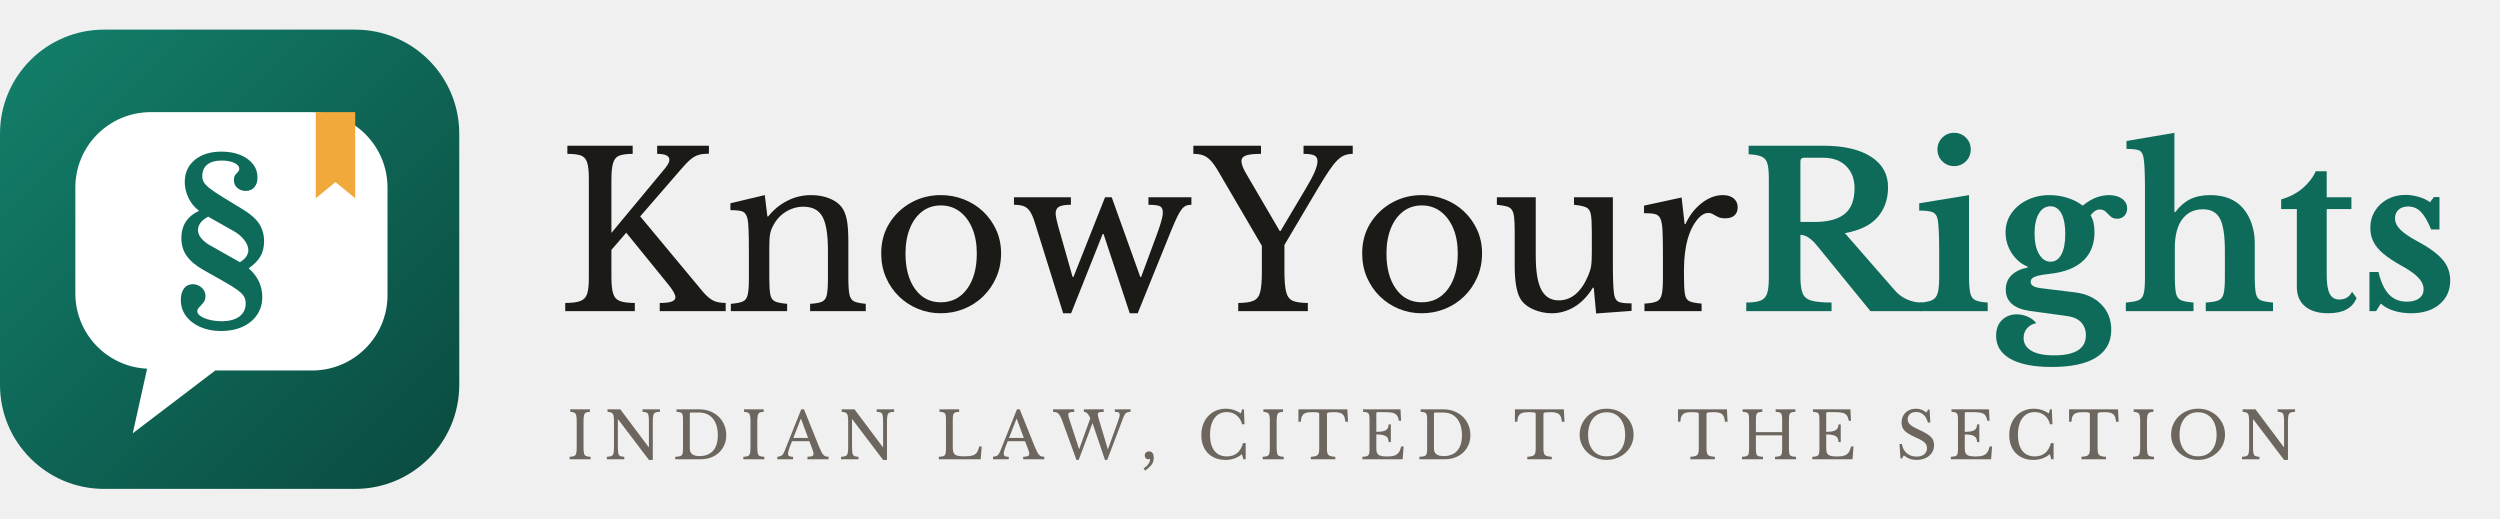
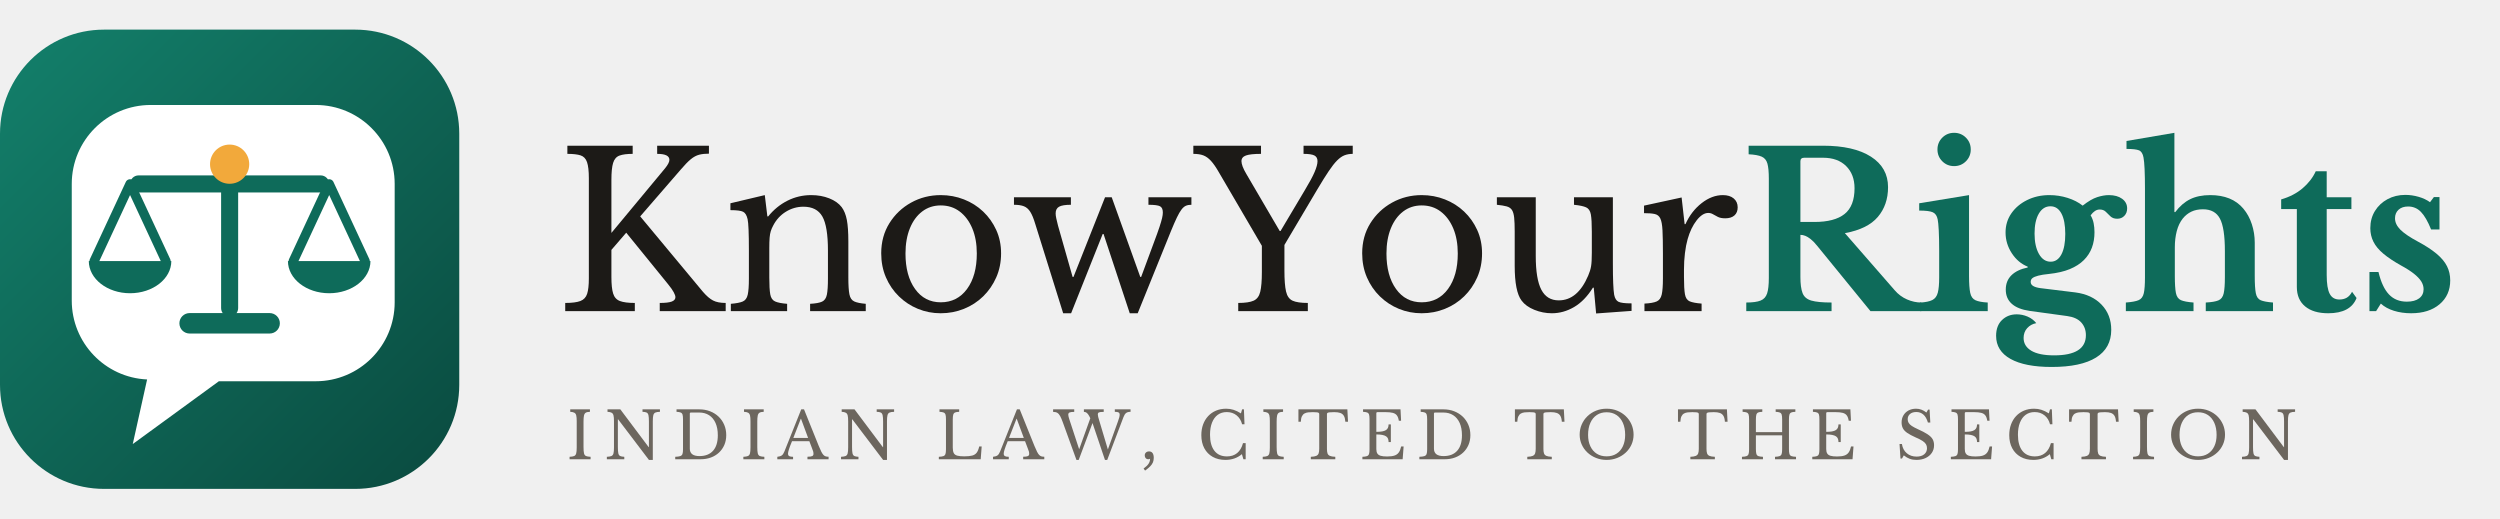
<svg xmlns="http://www.w3.org/2000/svg" viewBox="0 0 675 140" width="675" height="140" role="img" aria-label="KnowYourRights: Indian law, cited to the section">
  <defs>
    <linearGradient id="kyr-g" x1="0" y1="0" x2="1" y2="1">
      <stop offset="0" stop-color="#13806b" />
      <stop offset="1" stop-color="#0a4a3f" />
    </linearGradient>
  </defs>
  <g transform="translate(0 8) scale(0.2421875)">
    <rect width="512" height="512" rx="116" fill="url(#kyr-g)" />
-     <path fill="#fff" d="M164 92h184a84 84 0 0 1 84 84v120a84 84 0 0 1-84 84H240l-92 70 16-72a84 84 0 0 1-80-84V176a84 84 0 0 1 84-84z" />
-     <path fill="#f2a93b" d="M352 92h44v96l-22-18-22 18z" />
-     <g fill="#0e6b5a">
-       <path d="M246.406 336.0Q233.458 336.0 223.299 331.518Q213.139 327.036 207.363 319.267Q201.586 311.498 201.586 301.339Q201.586 293.171 205.171 288.49Q208.757 283.809 214.932 283.809Q220.709 283.809 224.892 287.693Q229.076 291.578 229.076 296.956Q229.076 301.339 226.785 304.227Q224.494 307.116 222.203 309.406Q219.912 311.697 219.912 314.088Q219.912 316.876 223.797 319.466Q227.681 322.056 233.857 323.55Q240.032 325.044 247.203 325.044Q259.952 325.044 266.924 319.765Q273.896 314.486 273.896 305.124Q273.896 300.94 272.004 297.554Q270.112 294.167 264.534 290.084Q258.956 286.0 248.199 280.024L226.685 267.873Q214.335 260.9 208.259 252.434Q202.183 243.968 202.183 232.414Q202.183 211.299 221.904 201.936Q214.534 196.558 210.251 187.892Q205.968 179.227 205.968 169.865Q205.968 154.526 217.124 145.263Q228.279 136.0 247.004 136.0Q258.757 136.0 267.821 139.685Q276.884 143.371 281.964 149.845Q287.044 156.319 287.044 164.884Q287.044 171.657 283.558 175.741Q280.072 179.825 273.896 179.825Q268.319 179.825 264.534 176.438Q260.749 173.052 260.749 167.673Q260.749 163.888 262.243 161.996Q263.737 160.104 265.231 158.61Q266.725 157.116 266.725 155.124Q266.725 151.139 261.147 148.55Q255.57 145.96 247.004 145.96Q236.645 145.96 231.068 150.442Q225.49 154.924 225.49 163.689Q225.49 166.677 226.984 169.665Q228.478 172.653 233.558 176.737Q238.637 180.821 249.394 187.394L270.311 200.143Q283.857 208.311 289.135 216.777Q294.414 225.243 294.414 236.0Q294.414 245.562 290.43 252.633Q286.446 259.705 277.283 266.08Q292.422 279.426 292.422 298.151Q292.422 309.307 286.645 317.873Q280.869 326.438 270.51 331.219Q260.151 336.0 246.406 336.0ZM267.522 259.307Q272.502 256.12 274.693 252.733Q276.884 249.347 276.884 245.761Q276.685 239.785 271.805 233.908Q266.924 228.032 259.952 224.247L232.064 208.51Q225.888 211.896 223.299 215.681Q220.709 219.466 220.709 223.251Q220.709 228.231 224.394 232.614Q228.08 236.996 233.657 240.183Z" />
-     </g>
+     <path fill="#fff" d="M160 84h192a88 88 0 0 1 88 88v132a88 88 0 0 1-88 88H244l-96 70 16-72a88 88 0 0 1-84-88V172a88 88 0 0 1 88-88z" />
+     <rect x="246.5" y="172" width="19" height="148" rx="9.5" fill="#0e6b5a" />
+     <rect x="200.0" y="316" width="112" height="22.8" rx="11.4" fill="#0e6b5a" />
+     <rect x="145.0" y="162.5" width="222" height="19" rx="9.5" fill="#0e6b5a" />
+     <path d="M99.0 258h92a46 35.88 0 0 1-92 0z" fill="#0e6b5a" />
+     <path d="M145.0 172L105.0 258M145.0 172L185.0 258" stroke="#0e6b5a" stroke-width="10.45" stroke-linecap="round" fill="none" />
+     <path d="M321.0 258h92a46 35.88 0 0 1-92 0z" fill="#0e6b5a" />
+     <path d="M367.0 172L327.0 258M367.0 172L407.0 258" stroke="#0e6b5a" stroke-width="10.45" stroke-linecap="round" fill="none" />
+     <circle cx="256" cy="150" r="21.85" fill="#f2a93b" />
  </g>
  <g fill="#1c1a17">
    <path d="M152.61 84.0V81.796Q155.336 81.796 156.699 81.274Q158.062 80.752 158.526 79.331Q158.99 77.91 158.99 75.184V48.156Q158.99 45.198 158.497 43.777Q158.004 42.356 156.757 41.95Q155.51 41.544 153.19 41.544V39.34H170.822V41.544Q168.502 41.544 167.255 42.008Q166.008 42.472 165.544 43.98Q165.08 45.488 165.08 48.562V62.888L179.58 45.43Q180.74 43.98 180.74 43.168Q180.74 42.356 179.928 41.95Q179.116 41.544 177.434 41.544V39.34H191.412V41.486Q189.904 41.486 188.773 41.776Q187.642 42.066 186.511 42.994Q185.38 43.922 183.756 45.836L172.852 58.422L189.788 78.78Q191.238 80.462 192.514 81.129Q193.79 81.796 195.936 81.796V84.0H178.13V81.796Q180.392 81.796 181.378 81.419Q182.364 81.042 182.364 80.23Q182.364 79.766 181.9 78.896Q181.436 78.026 180.392 76.75L169.082 62.83L165.08 67.47V74.778Q165.08 77.736 165.544 79.244Q166.008 80.752 167.371 81.274Q168.734 81.796 171.402 81.796V84.0Z" />
    <path d="M207.71 67.122V74.894Q207.71 78.026 207.971 79.476Q208.232 80.926 209.276 81.39Q210.32 81.854 212.524 82.028V84.0H197.328V82.028Q199.474 81.854 200.518 81.419Q201.562 80.984 201.881 79.592Q202.2 78.2 202.2 75.3V67.586Q202.2 64.164 202.113 62.047Q202.026 59.93 201.852 59.176Q201.504 57.61 200.634 57.175Q199.764 56.74 197.212 56.74V54.884L206.492 52.68L207.188 58.422H207.42Q209.624 55.696 212.611 54.188Q215.598 52.68 219.02 52.68Q221.688 52.68 223.892 53.55Q226.096 54.42 227.256 55.928Q228.242 57.262 228.648 59.379Q229.054 61.496 229.054 65.208V74.894Q229.054 78.026 229.344 79.476Q229.634 80.926 230.649 81.39Q231.664 81.854 233.752 82.028V84.0H218.73V82.028Q220.934 81.912 221.949 81.448Q222.964 80.984 223.254 79.563Q223.544 78.142 223.544 75.3V67.644Q223.544 61.09 222.036 58.451Q220.528 55.812 216.932 55.812Q214.38 55.812 212.176 57.175Q209.972 58.538 208.754 60.916Q208.348 61.67 208.116 62.395Q207.884 63.12 207.797 64.193Q207.71 65.266 207.71 67.122Z" />
    <path d="M253.994 52.68Q257.3 52.68 260.258 53.84Q263.216 55.0 265.449 57.117Q267.682 59.234 268.987 62.105Q270.292 64.976 270.292 68.398Q270.292 71.936 268.987 74.894Q267.682 77.852 265.449 80.027Q263.216 82.202 260.258 83.391Q257.3 84.58 253.994 84.58Q250.746 84.58 247.846 83.391Q244.946 82.202 242.713 80.027Q240.48 77.852 239.204 74.894Q237.928 71.936 237.928 68.398Q237.928 63.816 240.132 60.278Q242.336 56.74 245.99 54.71Q249.644 52.68 253.994 52.68ZM253.994 55.464Q251.152 55.464 249.006 57.088Q246.86 58.712 245.671 61.641Q244.482 64.57 244.482 68.456Q244.482 74.43 247.063 78.026Q249.644 81.622 253.994 81.622Q258.46 81.622 261.099 78.026Q263.738 74.43 263.738 68.456Q263.738 64.57 262.52 61.67Q261.302 58.77 259.127 57.117Q256.952 55.464 253.994 55.464Z" />
    <path d="M287.054 84.58 279.514 60.452Q278.876 58.306 278.18 57.204Q277.484 56.102 276.469 55.696Q275.454 55.29 273.772 55.29V53.26H289.142V55.29Q286.88 55.29 285.952 55.812Q285.024 56.334 285.024 57.61Q285.024 58.19 285.198 58.973Q285.372 59.756 285.662 60.916L289.606 74.778H289.838L298.364 53.26H300.162L307.876 74.778H308.108L311.588 65.382Q312.574 62.772 313.067 61.264Q313.56 59.756 313.763 58.886Q313.966 58.016 313.966 57.378Q313.966 56.102 313.212 55.696Q312.458 55.29 310.08 55.29V53.26H321.68V55.29Q320.81 55.29 320.201 55.551Q319.592 55.812 319.012 56.566Q318.432 57.32 317.765 58.712Q317.098 60.104 316.17 62.366L307.18 84.58H305.034L297.958 63.178H297.726L289.2 84.58Z" />
    <path d="M334.324 84.0V81.796Q337.108 81.796 338.471 81.187Q339.834 80.578 340.269 78.78Q340.704 76.982 340.704 73.444V66.368L329.104 46.532Q327.944 44.502 326.958 43.429Q325.972 42.356 324.899 41.95Q323.826 41.544 322.202 41.544V39.34H340.472V41.544Q337.63 41.544 336.412 41.979Q335.194 42.414 335.194 43.516Q335.194 44.096 335.513 44.966Q335.832 45.836 336.528 46.996L345.518 62.366H345.75L352.304 51.346Q354.16 48.272 354.943 46.445Q355.726 44.618 355.726 43.516Q355.726 42.414 354.885 41.979Q354.044 41.544 351.956 41.544V39.34H365.238V41.544Q364.02 41.544 363.034 41.921Q362.048 42.298 361.033 43.313Q360.018 44.328 358.771 46.184Q357.524 48.04 355.726 51.056L346.794 66.136V73.038Q346.794 76.808 347.229 78.693Q347.664 80.578 348.998 81.187Q350.332 81.796 353.116 81.796V84.0Z" />
    <path d="M383.856 52.68Q387.162 52.68 390.12 53.84Q393.078 55.0 395.311 57.117Q397.544 59.234 398.849 62.105Q400.154 64.976 400.154 68.398Q400.154 71.936 398.849 74.894Q397.544 77.852 395.311 80.027Q393.078 82.202 390.12 83.391Q387.162 84.58 383.856 84.58Q380.608 84.58 377.708 83.391Q374.808 82.202 372.575 80.027Q370.342 77.852 369.066 74.894Q367.79 71.936 367.79 68.398Q367.79 63.816 369.994 60.278Q372.198 56.74 375.852 54.71Q379.506 52.68 383.856 52.68ZM383.856 55.464Q381.014 55.464 378.868 57.088Q376.722 58.712 375.533 61.641Q374.344 64.57 374.344 68.456Q374.344 74.43 376.925 78.026Q379.506 81.622 383.856 81.622Q388.322 81.622 390.961 78.026Q393.6 74.43 393.6 68.456Q393.6 64.57 392.382 61.67Q391.164 58.77 388.989 57.117Q386.814 55.464 383.856 55.464Z" />
    <path d="M429.792 68.224V62.54Q429.792 59.35 429.531 57.9Q429.27 56.45 428.255 55.986Q427.24 55.522 424.978 55.29V53.26H435.476V71.066Q435.476 74.372 435.563 76.46Q435.65 78.548 435.824 79.592Q436.114 81.042 436.984 81.477Q437.854 81.912 440.522 81.912V83.942L430.952 84.638L430.314 77.678H430.082Q427.878 81.216 425.007 82.898Q422.136 84.58 419.004 84.58Q416.568 84.58 414.277 83.652Q411.986 82.724 410.826 81.158Q408.97 78.722 408.97 71.762V62.54Q408.97 60.162 408.825 58.77Q408.68 57.378 408.216 56.682Q407.752 55.986 406.795 55.725Q405.838 55.464 404.156 55.29V53.26H414.654V69.094Q414.654 75.358 416.162 78.229Q417.67 81.1 420.86 81.1Q425.964 81.1 428.806 74.43Q429.386 73.096 429.589 71.907Q429.792 70.718 429.792 68.224Z" />
    <path d="M454.674 72.806V74.778Q454.674 77.968 454.935 79.447Q455.196 80.926 456.211 81.361Q457.226 81.796 459.43 81.97V84.0H444.002V81.97Q446.264 81.854 447.308 81.39Q448.352 80.926 448.671 79.505Q448.99 78.084 448.99 75.184V68.398Q448.99 64.454 448.874 62.221Q448.758 59.988 448.294 59.002Q447.83 58.016 446.786 57.784Q445.742 57.552 443.886 57.552V55.522L454.036 53.318L454.848 60.51H455.08Q456.646 57.03 459.43 54.855Q462.214 52.68 465.172 52.68Q467.028 52.68 468.101 53.579Q469.174 54.478 469.174 55.986Q469.174 57.378 468.304 58.161Q467.434 58.944 465.81 58.944Q464.592 58.944 463.838 58.567Q463.084 58.19 462.504 57.842Q461.924 57.494 461.228 57.494Q459.662 57.494 458.096 59.495Q456.53 61.496 455.66 64.57Q455.196 66.194 454.935 68.34Q454.674 70.486 454.674 72.806Z" />
  </g>
  <g fill="#0e6b5a">
    <path d="M509.774 50.534Q509.774 55.341 506.99 58.596Q504.206 61.851 498.116 62.946L511.572 78.374Q512.964 79.998 514.878 80.839Q516.792 81.68 518.764 81.68V84.0H505.018L490.634 66.368Q489.706 65.208 488.894 64.57Q488.082 63.932 487.415 63.671Q486.748 63.41 486.11 63.41V74.778Q486.11 77.62 486.689 79.128Q487.268 80.636 489.066 81.158Q490.863 81.68 494.52 81.68V84.0H471.494V81.68Q474.046 81.68 475.351 81.158Q476.656 80.636 477.12 79.229Q477.584 77.823 477.584 75.068V48.251Q477.584 45.546 477.206 44.183Q476.829 42.82 475.669 42.298Q474.51 41.776 472.132 41.654V39.34H492.2Q500.531 39.34 505.152 42.298Q509.774 45.256 509.774 50.534ZM486.11 43.545V59.93H489.88Q495.331 59.93 498.028 57.784Q500.726 55.638 500.726 50.824Q500.726 47.112 498.464 44.85Q496.202 42.588 492.2 42.588H487.154Q486.11 42.588 486.11 43.545Z" />
    <path d="M531.64 52.68V74.488Q531.64 77.562 531.959 79.07Q532.278 80.578 533.394 81.074Q534.51 81.57 536.686 81.68V84.0H518.416V81.696Q520.62 81.564 521.723 81.013Q522.825 80.462 523.202 79.041Q523.578 77.62 523.578 74.894V67.76Q523.578 64.396 523.462 62.192Q523.346 59.988 523.172 59.234Q522.882 57.784 521.867 57.32Q520.852 56.856 518.184 56.856V54.884ZM523.114 40.355Q523.114 38.47 524.419 37.165Q525.724 35.86 527.609 35.86Q529.494 35.86 530.799 37.165Q532.104 38.47 532.104 40.355Q532.104 42.24 530.799 43.545Q529.494 44.85 527.609 44.85Q525.724 44.85 524.419 43.545Q523.114 42.24 523.114 40.355Z" />
    <path d="M553.97 99.08Q546.72 99.08 542.834 96.905Q538.948 94.73 538.948 90.67Q538.948 87.944 540.543 86.407Q542.138 84.87 544.516 84.87Q546.024 84.87 547.445 85.479Q548.866 86.088 549.794 87.248Q548.286 87.538 547.329 88.611Q546.372 89.684 546.372 91.25Q546.372 93.454 548.46 94.701Q550.548 95.948 554.608 95.948Q563.192 95.948 563.192 90.496Q563.192 88.466 561.945 87.074Q560.698 85.682 558.146 85.334L547.996 83.942Q544.806 83.478 543.182 82.028Q541.558 80.578 541.558 78.2Q541.558 75.822 543.095 74.314Q544.632 72.806 547.474 72.226V71.994Q544.864 70.95 543.182 68.369Q541.5 65.788 541.5 62.772Q541.5 59.872 543.066 57.61Q544.632 55.348 547.329 54.014Q550.026 52.68 553.332 52.68Q555.884 52.68 558.262 53.434Q560.64 54.188 562.322 55.522Q564.526 53.782 566.237 53.231Q567.948 52.68 569.398 52.68Q571.602 52.68 572.965 53.666Q574.328 54.652 574.328 56.276Q574.328 57.494 573.574 58.277Q572.82 59.06 571.66 59.06Q570.5 59.06 569.833 58.422Q569.166 57.784 568.557 57.175Q567.948 56.566 566.904 56.566Q565.628 56.566 564.468 58.132Q565.048 59.118 565.28 60.249Q565.512 61.38 565.512 62.714Q565.512 64.976 564.816 66.861Q564.12 68.746 562.641 70.225Q561.162 71.704 558.842 72.661Q556.522 73.618 553.216 73.966Q551.418 74.14 550.316 74.43Q549.214 74.72 548.75 75.097Q548.286 75.474 548.286 76.112Q548.286 76.808 548.953 77.214Q549.62 77.62 550.896 77.794L560.35 78.954Q564.816 79.534 567.426 82.26Q570.036 84.986 570.036 89.046Q570.036 93.976 565.947 96.528Q561.858 99.08 553.97 99.08ZM553.68 70.66Q555.536 70.66 556.58 68.688Q557.624 66.716 557.624 63.178Q557.624 59.582 556.58 57.639Q555.536 55.696 553.622 55.696Q551.65 55.696 550.49 57.668Q549.33 59.64 549.33 63.062Q549.33 66.484 550.519 68.572Q551.708 70.66 553.68 70.66Z" />
    <path d="M587.204 66.774V74.488Q587.204 77.62 587.494 79.099Q587.784 80.578 588.857 81.042Q589.93 81.506 592.25 81.68V84.0H573.98V81.68Q576.358 81.506 577.431 81.042Q578.504 80.578 578.823 79.186Q579.142 77.794 579.142 74.894V51.056Q579.142 44.502 578.736 42.472Q578.446 40.964 577.518 40.587Q576.59 40.21 574.154 40.21V38.064L587.088 35.86V57.262H587.32Q589.118 54.884 591.351 53.782Q593.584 52.68 596.774 52.68Q599.674 52.68 601.907 53.579Q604.14 54.478 605.706 56.334Q607.214 58.132 607.997 60.539Q608.78 62.946 608.78 65.498V74.488Q608.78 77.678 609.07 79.157Q609.36 80.636 610.404 81.071Q611.448 81.506 613.71 81.68V84.0H595.556V81.68Q597.876 81.564 598.978 81.1Q600.08 80.636 600.399 79.215Q600.718 77.794 600.718 74.894V67.76Q600.718 61.554 599.384 59.031Q598.05 56.508 594.802 56.508Q593.004 56.508 591.67 57.146Q590.336 57.784 589.35 59.002Q588.248 60.394 587.726 62.395Q587.204 64.396 587.204 66.774Z" />
    <path d="M620.148 56.45H615.914V53.84Q619.336 52.854 621.714 50.824Q624.092 48.794 625.252 46.242H628.21V53.26H634.88V56.45H628.21V74.256Q628.21 77.794 629.022 79.331Q629.834 80.868 631.632 80.868Q632.792 80.868 633.633 80.375Q634.474 79.882 635.054 78.78L636.272 80.462Q634.648 84.58 628.616 84.58Q624.614 84.58 622.381 82.724Q620.148 80.868 620.148 77.504Z" />
    <path d="M642.826 81.97 641.55 84.0H639.752V73.444H642.188Q643.174 77.562 645.03 79.505Q646.886 81.448 649.844 81.448Q651.99 81.448 653.179 80.549Q654.368 79.65 654.368 78.084Q654.368 76.982 653.73 75.967Q653.092 74.952 651.729 73.879Q650.366 72.806 648.22 71.646Q645.32 70.022 643.493 68.485Q641.666 66.948 640.825 65.266Q639.984 63.584 639.984 61.612Q639.984 59.002 641.231 56.972Q642.478 54.942 644.624 53.782Q646.77 52.622 649.438 52.622Q651.236 52.622 653.034 53.144Q654.832 53.666 656.108 54.594L657.152 53.202H658.66V61.96H656.398Q655.064 58.654 653.643 57.204Q652.222 55.754 650.192 55.754Q648.568 55.754 647.611 56.624Q646.654 57.494 646.654 58.944Q646.654 60.568 648.104 62.018Q649.554 63.468 652.802 65.208Q655.934 66.89 657.877 68.514Q659.82 70.138 660.69 71.878Q661.56 73.618 661.56 75.706Q661.56 79.708 658.689 82.144Q655.818 84.58 651.004 84.58Q648.51 84.58 646.364 83.913Q644.218 83.246 642.826 81.97Z" />
  </g>
  <g fill="#6c665e">
    <path d="M153.787 124.0V123.335Q154.61 123.3 155.021 123.125Q155.433 122.95 155.572 122.425Q155.713 121.9 155.713 120.815V113.71Q155.713 112.713 155.59 112.188Q155.468 111.662 155.091 111.444Q154.715 111.225 153.963 111.19V110.525H159.282V111.19Q158.53 111.207 158.162 111.426Q157.795 111.645 157.673 112.205Q157.55 112.765 157.55 113.832V120.692Q157.55 121.847 157.681 122.399Q157.812 122.95 158.224 123.125Q158.635 123.3 159.458 123.335V124.0Z" />
    <path d="M175.208 124.175 166.895 113.22H166.825V120.692Q166.825 121.847 166.947 122.399Q167.07 122.95 167.446 123.125Q167.822 123.3 168.558 123.335V124.0H163.85V123.335Q164.673 123.3 165.084 123.125Q165.495 122.95 165.635 122.425Q165.775 121.9 165.775 120.815V113.71Q165.775 112.713 165.653 112.188Q165.53 111.662 165.154 111.444Q164.778 111.225 164.025 111.19V110.525H167.49L175.137 120.728H175.208V113.832Q175.208 112.677 175.085 112.126Q174.963 111.575 174.595 111.391Q174.227 111.207 173.475 111.19V110.525H178.183V111.19Q177.36 111.207 176.949 111.391Q176.537 111.575 176.397 112.1Q176.257 112.625 176.257 113.71V124.175Z" />
    <path d="M182.312 124.0V123.335Q183.205 123.3 183.66 123.151Q184.115 123.002 184.264 122.582Q184.412 122.162 184.412 121.34V113.185Q184.412 112.362 184.29 111.951Q184.168 111.54 183.791 111.382Q183.415 111.225 182.662 111.19V110.525H188.805Q190.38 110.525 191.71 111.041Q193.04 111.558 194.02 112.494Q195.0 113.43 195.543 114.708Q196.085 115.985 196.085 117.49Q196.085 118.925 195.578 120.115Q195.07 121.305 194.143 122.18Q193.215 123.055 191.946 123.528Q190.678 124.0 189.155 124.0ZM188.858 123.142Q191.238 123.142 192.524 121.707Q193.81 120.272 193.81 117.525Q193.81 115.582 193.197 114.209Q192.585 112.835 191.456 112.109Q190.328 111.382 188.77 111.382H186.548Q186.25 111.382 186.25 111.68V121.147Q186.25 123.142 188.858 123.142Z" />
    <path d="M200.705 124.0V123.335Q201.528 123.3 201.939 123.125Q202.35 122.95 202.49 122.425Q202.63 121.9 202.63 120.815V113.71Q202.63 112.713 202.508 112.188Q202.385 111.662 202.009 111.444Q201.633 111.225 200.88 111.19V110.525H206.2V111.19Q205.448 111.207 205.08 111.426Q204.713 111.645 204.59 112.205Q204.468 112.765 204.468 113.832V120.692Q204.468 121.847 204.599 122.399Q204.73 122.95 205.141 123.125Q205.553 123.3 206.375 123.335V124.0Z" />
    <path d="M209.875 124.0V123.335Q210.68 123.248 211.083 122.959Q211.485 122.67 211.783 121.918L216.333 110.525H217.085L221.058 120.395Q221.46 121.375 221.757 121.961Q222.055 122.547 222.335 122.836Q222.615 123.125 222.939 123.221Q223.263 123.317 223.718 123.317V124.0H218.013V123.317Q218.94 123.317 219.29 123.142Q219.64 122.968 219.64 122.565Q219.64 122.215 219.561 121.909Q219.483 121.603 219.238 121.007L218.52 119.118H213.848Q213.253 120.552 213.008 121.34Q212.763 122.127 212.763 122.478Q212.763 122.968 213.086 123.151Q213.41 123.335 214.128 123.335V124.0ZM214.198 118.243H218.188L216.28 113.08H216.21Z" />
    <path d="M238.435 124.175 230.123 113.22H230.053V120.692Q230.053 121.847 230.175 122.399Q230.298 122.95 230.674 123.125Q231.05 123.3 231.785 123.335V124.0H227.078V123.335Q227.9 123.3 228.311 123.125Q228.723 122.95 228.863 122.425Q229.003 121.9 229.003 120.815V113.71Q229.003 112.713 228.88 112.188Q228.758 111.662 228.381 111.444Q228.005 111.225 227.253 111.19V110.525H230.718L238.365 120.728H238.435V113.832Q238.435 112.677 238.313 112.126Q238.19 111.575 237.823 111.391Q237.455 111.207 236.703 111.19V110.525H241.41V111.19Q240.588 111.207 240.176 111.391Q239.765 111.575 239.625 112.1Q239.485 112.625 239.485 113.71V124.175Z" />
    <path d="" />
    <path d="M253.485 124.0V123.335Q254.308 123.3 254.719 123.151Q255.13 123.002 255.27 122.582Q255.41 122.162 255.41 121.34V113.185Q255.41 112.362 255.288 111.951Q255.165 111.54 254.789 111.382Q254.413 111.225 253.66 111.19V110.525H258.98V111.19Q258.228 111.207 257.86 111.374Q257.493 111.54 257.37 111.977Q257.248 112.415 257.248 113.308V120.85Q257.248 121.83 257.519 122.338Q257.79 122.845 258.473 123.029Q259.155 123.213 260.363 123.213Q261.71 123.213 262.498 123.002Q263.285 122.793 263.714 122.215Q264.143 121.638 264.388 120.552H265.053L264.79 124.0Z" />
    <path d="M268.115 124.0V123.335Q268.92 123.248 269.322 122.959Q269.725 122.67 270.023 121.918L274.573 110.525H275.325L279.298 120.395Q279.7 121.375 279.998 121.961Q280.295 122.547 280.575 122.836Q280.855 123.125 281.179 123.221Q281.503 123.317 281.958 123.317V124.0H276.253V123.317Q277.18 123.317 277.53 123.142Q277.88 122.968 277.88 122.565Q277.88 122.215 277.801 121.909Q277.723 121.603 277.478 121.007L276.76 119.118H272.088Q271.493 120.552 271.248 121.34Q271.003 122.127 271.003 122.478Q271.003 122.968 271.326 123.151Q271.65 123.335 272.368 123.335V124.0ZM272.438 118.243H276.428L274.52 113.08H274.45Z" />
    <path d="M296.78 113.5 299.125 121.358 301.855 113.763Q302.1 113.08 302.205 112.678Q302.31 112.275 302.31 111.977Q302.31 111.522 302.013 111.356Q301.715 111.19 300.998 111.19V110.525H305.25V111.19Q304.445 111.19 304.034 111.523Q303.623 111.855 303.343 112.608L298.95 124.175H298.338L294.978 114.218L291.25 124.175H290.638L286.998 114.13Q286.595 112.993 286.254 112.363Q285.913 111.733 285.484 111.47Q285.055 111.207 284.338 111.207V110.525H290.043V111.207Q289.15 111.207 288.791 111.365Q288.433 111.522 288.433 111.977Q288.433 112.205 288.511 112.502Q288.59 112.8 288.713 113.203L291.373 121.305L294.383 112.922Q294.068 112.24 293.796 111.873Q293.525 111.505 293.254 111.356Q292.983 111.207 292.65 111.207V110.525H298.005V111.207Q296.99 111.207 296.701 111.356Q296.413 111.505 296.413 111.907Q296.413 112.17 296.509 112.546Q296.605 112.922 296.78 113.5Z" />
    <path d="M309.17 127.062 308.768 126.502Q309.695 125.838 310.106 125.225Q310.518 124.612 310.518 123.86Q310.413 123.93 310.273 123.965Q310.133 124.0 309.993 124.0Q309.608 124.0 309.345 123.711Q309.083 123.422 309.083 122.968Q309.083 122.478 309.406 122.18Q309.73 121.882 310.255 121.882Q310.868 121.882 311.191 122.329Q311.515 122.775 311.515 123.632Q311.515 124.28 311.296 124.822Q311.078 125.365 310.561 125.899Q310.045 126.433 309.17 127.062Z" />
    <path d="" />
    <path d="M335.053 111.61 335.368 110.525H335.858L336.015 114.55H335.368Q334.983 113.028 333.88 112.144Q332.778 111.26 331.22 111.26Q329.803 111.26 328.796 111.995Q327.79 112.73 327.248 114.104Q326.705 115.477 326.705 117.385Q326.705 120.185 327.886 121.708Q329.067 123.23 331.272 123.23Q332.935 123.23 334.038 122.32Q335.14 121.41 335.613 119.642H336.33V124.0H335.718L335.315 122.618Q333.478 124.175 330.87 124.175Q328.892 124.175 327.431 123.352Q325.97 122.53 325.165 121.034Q324.36 119.537 324.36 117.49Q324.36 115.897 324.841 114.594Q325.322 113.29 326.215 112.336Q327.108 111.382 328.341 110.866Q329.575 110.35 331.062 110.35Q332.113 110.35 333.049 110.647Q333.985 110.945 335.053 111.61Z" />
    <path d="M340.933 124.0V123.335Q341.755 123.3 342.166 123.125Q342.577 122.95 342.717 122.425Q342.857 121.9 342.857 120.815V113.71Q342.857 112.713 342.735 112.188Q342.612 111.662 342.236 111.444Q341.86 111.225 341.107 111.19V110.525H346.428V111.19Q345.675 111.207 345.308 111.426Q344.94 111.645 344.817 112.205Q344.695 112.765 344.695 113.832V120.692Q344.695 121.847 344.826 122.399Q344.957 122.95 345.369 123.125Q345.78 123.3 346.602 123.335V124.0Z" />
    <path d="M363.787 110.525 363.962 113.868H363.245Q363.175 112.852 362.851 112.292Q362.527 111.733 361.897 111.505Q361.267 111.278 360.252 111.278Q359.395 111.278 358.966 111.33Q358.537 111.382 358.406 111.496Q358.275 111.61 358.275 111.82V121.183Q358.275 121.935 358.424 122.399Q358.572 122.862 359.062 123.081Q359.553 123.3 360.532 123.335V124.0H353.917V123.335Q354.915 123.3 355.396 123.081Q355.877 122.862 356.035 122.399Q356.192 121.935 356.192 121.183V111.82Q356.192 111.61 356.07 111.496Q355.947 111.382 355.589 111.33Q355.23 111.278 354.477 111.278Q353.795 111.278 353.217 111.339Q352.64 111.4 352.202 111.645Q351.765 111.89 351.511 112.415Q351.257 112.94 351.222 113.868H350.575V110.525Z" />
    <path d="M371.61 111.575V116.597Q372.555 116.597 373.194 116.484Q373.832 116.37 374.209 116.125Q374.585 115.88 374.751 115.495Q374.918 115.11 374.918 114.585H375.53V119.362H374.918Q374.918 118.838 374.769 118.453Q374.62 118.067 374.252 117.814Q373.885 117.56 373.237 117.429Q372.59 117.297 371.61 117.297V121.252Q371.61 122.005 371.881 122.442Q372.152 122.88 372.783 123.064Q373.413 123.248 374.515 123.248Q375.757 123.248 376.501 123.002Q377.245 122.757 377.665 122.171Q378.085 121.585 378.312 120.552H378.978L378.715 124.0H367.848V123.335Q368.67 123.3 369.081 123.151Q369.493 123.002 369.632 122.582Q369.772 122.162 369.772 121.34V113.185Q369.772 112.362 369.65 111.951Q369.527 111.54 369.151 111.382Q368.775 111.225 368.022 111.19V110.525H378.137L378.295 113.605H377.683Q377.543 112.677 377.166 112.17Q376.79 111.662 376.055 111.47Q375.32 111.278 374.13 111.278H371.908Q371.767 111.278 371.689 111.356Q371.61 111.435 371.61 111.575Z" />
    <path d="M383.23 124.0V123.335Q384.123 123.3 384.577 123.151Q385.032 123.002 385.181 122.582Q385.33 122.162 385.33 121.34V113.185Q385.33 112.362 385.207 111.951Q385.085 111.54 384.709 111.382Q384.332 111.225 383.58 111.19V110.525H389.723Q391.298 110.525 392.627 111.041Q393.957 111.558 394.938 112.494Q395.918 113.43 396.46 114.708Q397.002 115.985 397.002 117.49Q397.002 118.925 396.495 120.115Q395.988 121.305 395.06 122.18Q394.132 123.055 392.864 123.528Q391.595 124.0 390.072 124.0ZM389.775 123.142Q392.155 123.142 393.441 121.707Q394.728 120.272 394.728 117.525Q394.728 115.582 394.115 114.209Q393.502 112.835 392.374 112.109Q391.245 111.382 389.688 111.382H387.465Q387.168 111.382 387.168 111.68V121.147Q387.168 123.142 389.775 123.142Z" />
    <path d="" />
    <path d="M422.237 110.525 422.412 113.868H421.695Q421.625 112.852 421.301 112.292Q420.977 111.733 420.347 111.505Q419.717 111.278 418.702 111.278Q417.845 111.278 417.416 111.33Q416.987 111.382 416.856 111.496Q416.725 111.61 416.725 111.82V121.183Q416.725 121.935 416.874 122.399Q417.022 122.862 417.512 123.081Q418.002 123.3 418.982 123.335V124.0H412.367V123.335Q413.365 123.3 413.846 123.081Q414.327 122.862 414.485 122.399Q414.642 121.935 414.642 121.183V111.82Q414.642 111.61 414.52 111.496Q414.397 111.382 414.039 111.33Q413.68 111.278 412.927 111.278Q412.245 111.278 411.667 111.339Q411.09 111.4 410.652 111.645Q410.215 111.89 409.961 112.415Q409.707 112.94 409.672 113.868H409.025V110.525Z" />
    <path d="M433.787 110.35Q435.327 110.35 436.649 110.884Q437.97 111.418 438.959 112.371Q439.947 113.325 440.507 114.602Q441.067 115.88 441.067 117.368Q441.067 118.785 440.507 120.028Q439.947 121.27 438.95 122.197Q437.952 123.125 436.631 123.65Q435.31 124.175 433.787 124.175Q432.265 124.175 430.944 123.65Q429.623 123.125 428.625 122.197Q427.627 121.27 427.067 120.028Q426.507 118.785 426.507 117.368Q426.507 115.88 427.067 114.602Q427.627 113.325 428.616 112.371Q429.605 111.418 430.926 110.884Q432.248 110.35 433.787 110.35ZM433.787 123.213Q435.327 123.213 436.447 122.504Q437.567 121.795 438.18 120.491Q438.793 119.188 438.793 117.42Q438.793 115.547 438.18 114.174Q437.567 112.8 436.447 112.056Q435.327 111.312 433.787 111.312Q432.248 111.312 431.127 112.056Q430.007 112.8 429.395 114.174Q428.782 115.547 428.782 117.42Q428.782 119.188 429.395 120.491Q430.007 121.795 431.127 122.504Q432.248 123.213 433.787 123.213Z" />
    <path d="" />
    <path d="M466.267 110.525 466.442 113.868H465.725Q465.655 112.852 465.331 112.292Q465.007 111.733 464.377 111.505Q463.748 111.278 462.733 111.278Q461.875 111.278 461.446 111.33Q461.017 111.382 460.886 111.496Q460.755 111.61 460.755 111.82V121.183Q460.755 121.935 460.904 122.399Q461.053 122.862 461.543 123.081Q462.033 123.3 463.012 123.335V124.0H456.397V123.335Q457.395 123.3 457.876 123.081Q458.358 122.862 458.515 122.399Q458.673 121.935 458.673 121.183V111.82Q458.673 111.61 458.55 111.496Q458.428 111.382 458.069 111.33Q457.71 111.278 456.957 111.278Q456.275 111.278 455.697 111.339Q455.12 111.4 454.683 111.645Q454.245 111.89 453.991 112.415Q453.738 112.94 453.702 113.868H453.055V110.525Z" />
    <path d="M470.328 124.0V123.335Q471.15 123.3 471.561 123.151Q471.973 123.002 472.113 122.582Q472.252 122.162 472.252 121.34V113.185Q472.252 112.362 472.13 111.951Q472.007 111.54 471.631 111.382Q471.255 111.225 470.502 111.19V110.525H475.823V111.19Q475.07 111.207 474.702 111.374Q474.335 111.54 474.213 111.977Q474.09 112.415 474.09 113.308V116.668H481.178V113.185Q481.178 112.362 481.055 111.951Q480.933 111.54 480.556 111.382Q480.18 111.225 479.428 111.19V110.525H484.748V111.19Q483.995 111.207 483.628 111.374Q483.26 111.54 483.138 111.977Q483.015 112.415 483.015 113.308V121.218Q483.015 122.11 483.146 122.556Q483.278 123.002 483.689 123.151Q484.1 123.3 484.923 123.335V124.0H479.252V123.335Q480.075 123.3 480.486 123.151Q480.898 123.002 481.038 122.582Q481.178 122.162 481.178 121.34V117.543H474.09V121.218Q474.09 122.11 474.221 122.556Q474.353 123.002 474.764 123.151Q475.175 123.3 475.998 123.335V124.0Z" />
    <path d="M493.078 111.575V116.597Q494.023 116.597 494.661 116.484Q495.3 116.37 495.676 116.125Q496.053 115.88 496.219 115.495Q496.385 115.11 496.385 114.585H496.998V119.362H496.385Q496.385 118.838 496.236 118.453Q496.088 118.067 495.72 117.814Q495.353 117.56 494.705 117.429Q494.058 117.297 493.078 117.297V121.252Q493.078 122.005 493.349 122.442Q493.62 122.88 494.25 123.064Q494.88 123.248 495.983 123.248Q497.225 123.248 497.969 123.002Q498.713 122.757 499.133 122.171Q499.553 121.585 499.78 120.552H500.445L500.183 124.0H489.315V123.335Q490.138 123.3 490.549 123.151Q490.96 123.002 491.1 122.582Q491.24 122.162 491.24 121.34V113.185Q491.24 112.362 491.118 111.951Q490.995 111.54 490.619 111.382Q490.243 111.225 489.49 111.19V110.525H499.605L499.763 113.605H499.15Q499.01 112.677 498.634 112.17Q498.258 111.662 497.523 111.47Q496.788 111.278 495.598 111.278H493.375Q493.235 111.278 493.156 111.356Q493.078 111.435 493.078 111.575Z" />
    <path d="" />
    <path d="M513.133 123.808 512.87 119.888H513.518Q513.763 121.48 514.839 122.381Q515.915 123.282 517.49 123.282Q518.785 123.282 519.537 122.661Q520.29 122.04 520.29 121.007Q520.29 120.412 520.019 119.949Q519.748 119.485 519.082 119.047Q518.418 118.61 517.227 118.102Q515.775 117.455 514.944 116.877Q514.113 116.3 513.771 115.626Q513.43 114.953 513.43 114.06Q513.43 112.975 513.929 112.135Q514.428 111.295 515.311 110.822Q516.195 110.35 517.35 110.35Q518.82 110.35 520.133 111.382L520.587 110.595H520.99L521.183 114.078H520.535Q520.115 112.642 519.319 111.942Q518.523 111.242 517.403 111.242Q516.335 111.242 515.705 111.776Q515.075 112.31 515.075 113.185Q515.075 113.727 515.329 114.165Q515.582 114.602 516.169 114.996Q516.755 115.39 517.753 115.845Q519.485 116.615 520.456 117.262Q521.428 117.91 521.812 118.593Q522.197 119.275 522.197 120.203Q522.197 121.375 521.594 122.267Q520.99 123.16 519.923 123.667Q518.855 124.175 517.438 124.175Q516.44 124.175 515.644 123.886Q514.847 123.597 514.025 122.95L513.535 123.808Z" />
    <path d="M530.492 111.575V116.597Q531.438 116.597 532.076 116.484Q532.715 116.37 533.091 116.125Q533.467 115.88 533.634 115.495Q533.8 115.11 533.8 114.585H534.413V119.362H533.8Q533.8 118.838 533.651 118.453Q533.502 118.067 533.135 117.814Q532.768 117.56 532.12 117.429Q531.472 117.297 530.492 117.297V121.252Q530.492 122.005 530.764 122.442Q531.035 122.88 531.665 123.064Q532.295 123.248 533.398 123.248Q534.64 123.248 535.384 123.002Q536.127 122.757 536.547 122.171Q536.967 121.585 537.195 120.552H537.86L537.597 124.0H526.73V123.335Q527.553 123.3 527.964 123.151Q528.375 123.002 528.515 122.582Q528.655 122.162 528.655 121.34V113.185Q528.655 112.362 528.533 111.951Q528.41 111.54 528.034 111.382Q527.658 111.225 526.905 111.19V110.525H537.02L537.178 113.605H536.565Q536.425 112.677 536.049 112.17Q535.673 111.662 534.938 111.47Q534.202 111.278 533.013 111.278H530.79Q530.65 111.278 530.571 111.356Q530.492 111.435 530.492 111.575Z" />
    <path d="M553.19 111.61 553.505 110.525H553.995L554.153 114.55H553.505Q553.12 113.028 552.017 112.144Q550.915 111.26 549.357 111.26Q547.94 111.26 546.934 111.995Q545.928 112.73 545.385 114.104Q544.842 115.477 544.842 117.385Q544.842 120.185 546.024 121.708Q547.205 123.23 549.41 123.23Q551.072 123.23 552.175 122.32Q553.278 121.41 553.75 119.642H554.467V124.0H553.855L553.452 122.618Q551.615 124.175 549.007 124.175Q547.03 124.175 545.569 123.352Q544.107 122.53 543.303 121.034Q542.497 119.537 542.497 117.49Q542.497 115.897 542.979 114.594Q543.46 113.29 544.352 112.336Q545.245 111.382 546.479 110.866Q547.712 110.35 549.2 110.35Q550.25 110.35 551.186 110.647Q552.122 110.945 553.19 111.61Z" />
    <path d="M571.863 110.525 572.038 113.868H571.32Q571.25 112.852 570.926 112.292Q570.603 111.733 569.973 111.505Q569.342 111.278 568.327 111.278Q567.47 111.278 567.041 111.33Q566.613 111.382 566.481 111.496Q566.35 111.61 566.35 111.82V121.183Q566.35 121.935 566.499 122.399Q566.648 122.862 567.138 123.081Q567.628 123.3 568.608 123.335V124.0H561.993V123.335Q562.99 123.3 563.471 123.081Q563.952 122.862 564.11 122.399Q564.268 121.935 564.268 121.183V111.82Q564.268 111.61 564.145 111.496Q564.023 111.382 563.664 111.33Q563.305 111.278 562.553 111.278Q561.87 111.278 561.293 111.339Q560.715 111.4 560.278 111.645Q559.84 111.89 559.586 112.415Q559.332 112.94 559.298 113.868H558.65V110.525Z" />
    <path d="M575.923 124.0V123.335Q576.745 123.3 577.156 123.125Q577.567 122.95 577.707 122.425Q577.847 121.9 577.847 120.815V113.71Q577.847 112.713 577.725 112.188Q577.602 111.662 577.226 111.444Q576.85 111.225 576.097 111.19V110.525H581.418V111.19Q580.665 111.207 580.297 111.426Q579.93 111.645 579.807 112.205Q579.685 112.765 579.685 113.832V120.692Q579.685 121.847 579.816 122.399Q579.947 122.95 580.359 123.125Q580.77 123.3 581.592 123.335V124.0Z" />
    <path d="M593.475 110.35Q595.015 110.35 596.336 110.884Q597.658 111.418 598.646 112.371Q599.635 113.325 600.195 114.602Q600.755 115.88 600.755 117.368Q600.755 118.785 600.195 120.028Q599.635 121.27 598.638 122.197Q597.64 123.125 596.319 123.65Q594.997 124.175 593.475 124.175Q591.952 124.175 590.631 123.65Q589.31 123.125 588.312 122.197Q587.315 121.27 586.755 120.028Q586.195 118.785 586.195 117.368Q586.195 115.88 586.755 114.602Q587.315 113.325 588.304 112.371Q589.293 111.418 590.614 110.884Q591.935 110.35 593.475 110.35ZM593.475 123.213Q595.015 123.213 596.135 122.504Q597.255 121.795 597.868 120.491Q598.48 119.188 598.48 117.42Q598.48 115.547 597.868 114.174Q597.255 112.8 596.135 112.056Q595.015 111.312 593.475 111.312Q591.935 111.312 590.815 112.056Q589.695 112.8 589.082 114.174Q588.47 115.547 588.47 117.42Q588.47 119.188 589.082 120.491Q589.695 121.795 590.815 122.504Q591.935 123.213 593.475 123.213Z" />
    <path d="M616.697 124.175 608.385 113.22H608.315V120.692Q608.315 121.847 608.438 122.399Q608.56 122.95 608.936 123.125Q609.312 123.3 610.048 123.335V124.0H605.34V123.335Q606.163 123.3 606.574 123.125Q606.985 122.95 607.125 122.425Q607.265 121.9 607.265 120.815V113.71Q607.265 112.713 607.142 112.188Q607.02 111.662 606.644 111.444Q606.268 111.225 605.515 111.19V110.525H608.98L616.628 120.728H616.697V113.832Q616.697 112.677 616.575 112.126Q616.452 111.575 616.085 111.391Q615.717 111.207 614.965 111.19V110.525H619.673V111.19Q618.85 111.207 618.439 111.391Q618.028 111.575 617.888 112.1Q617.748 112.625 617.748 113.71V124.175Z" />
  </g>
</svg>
